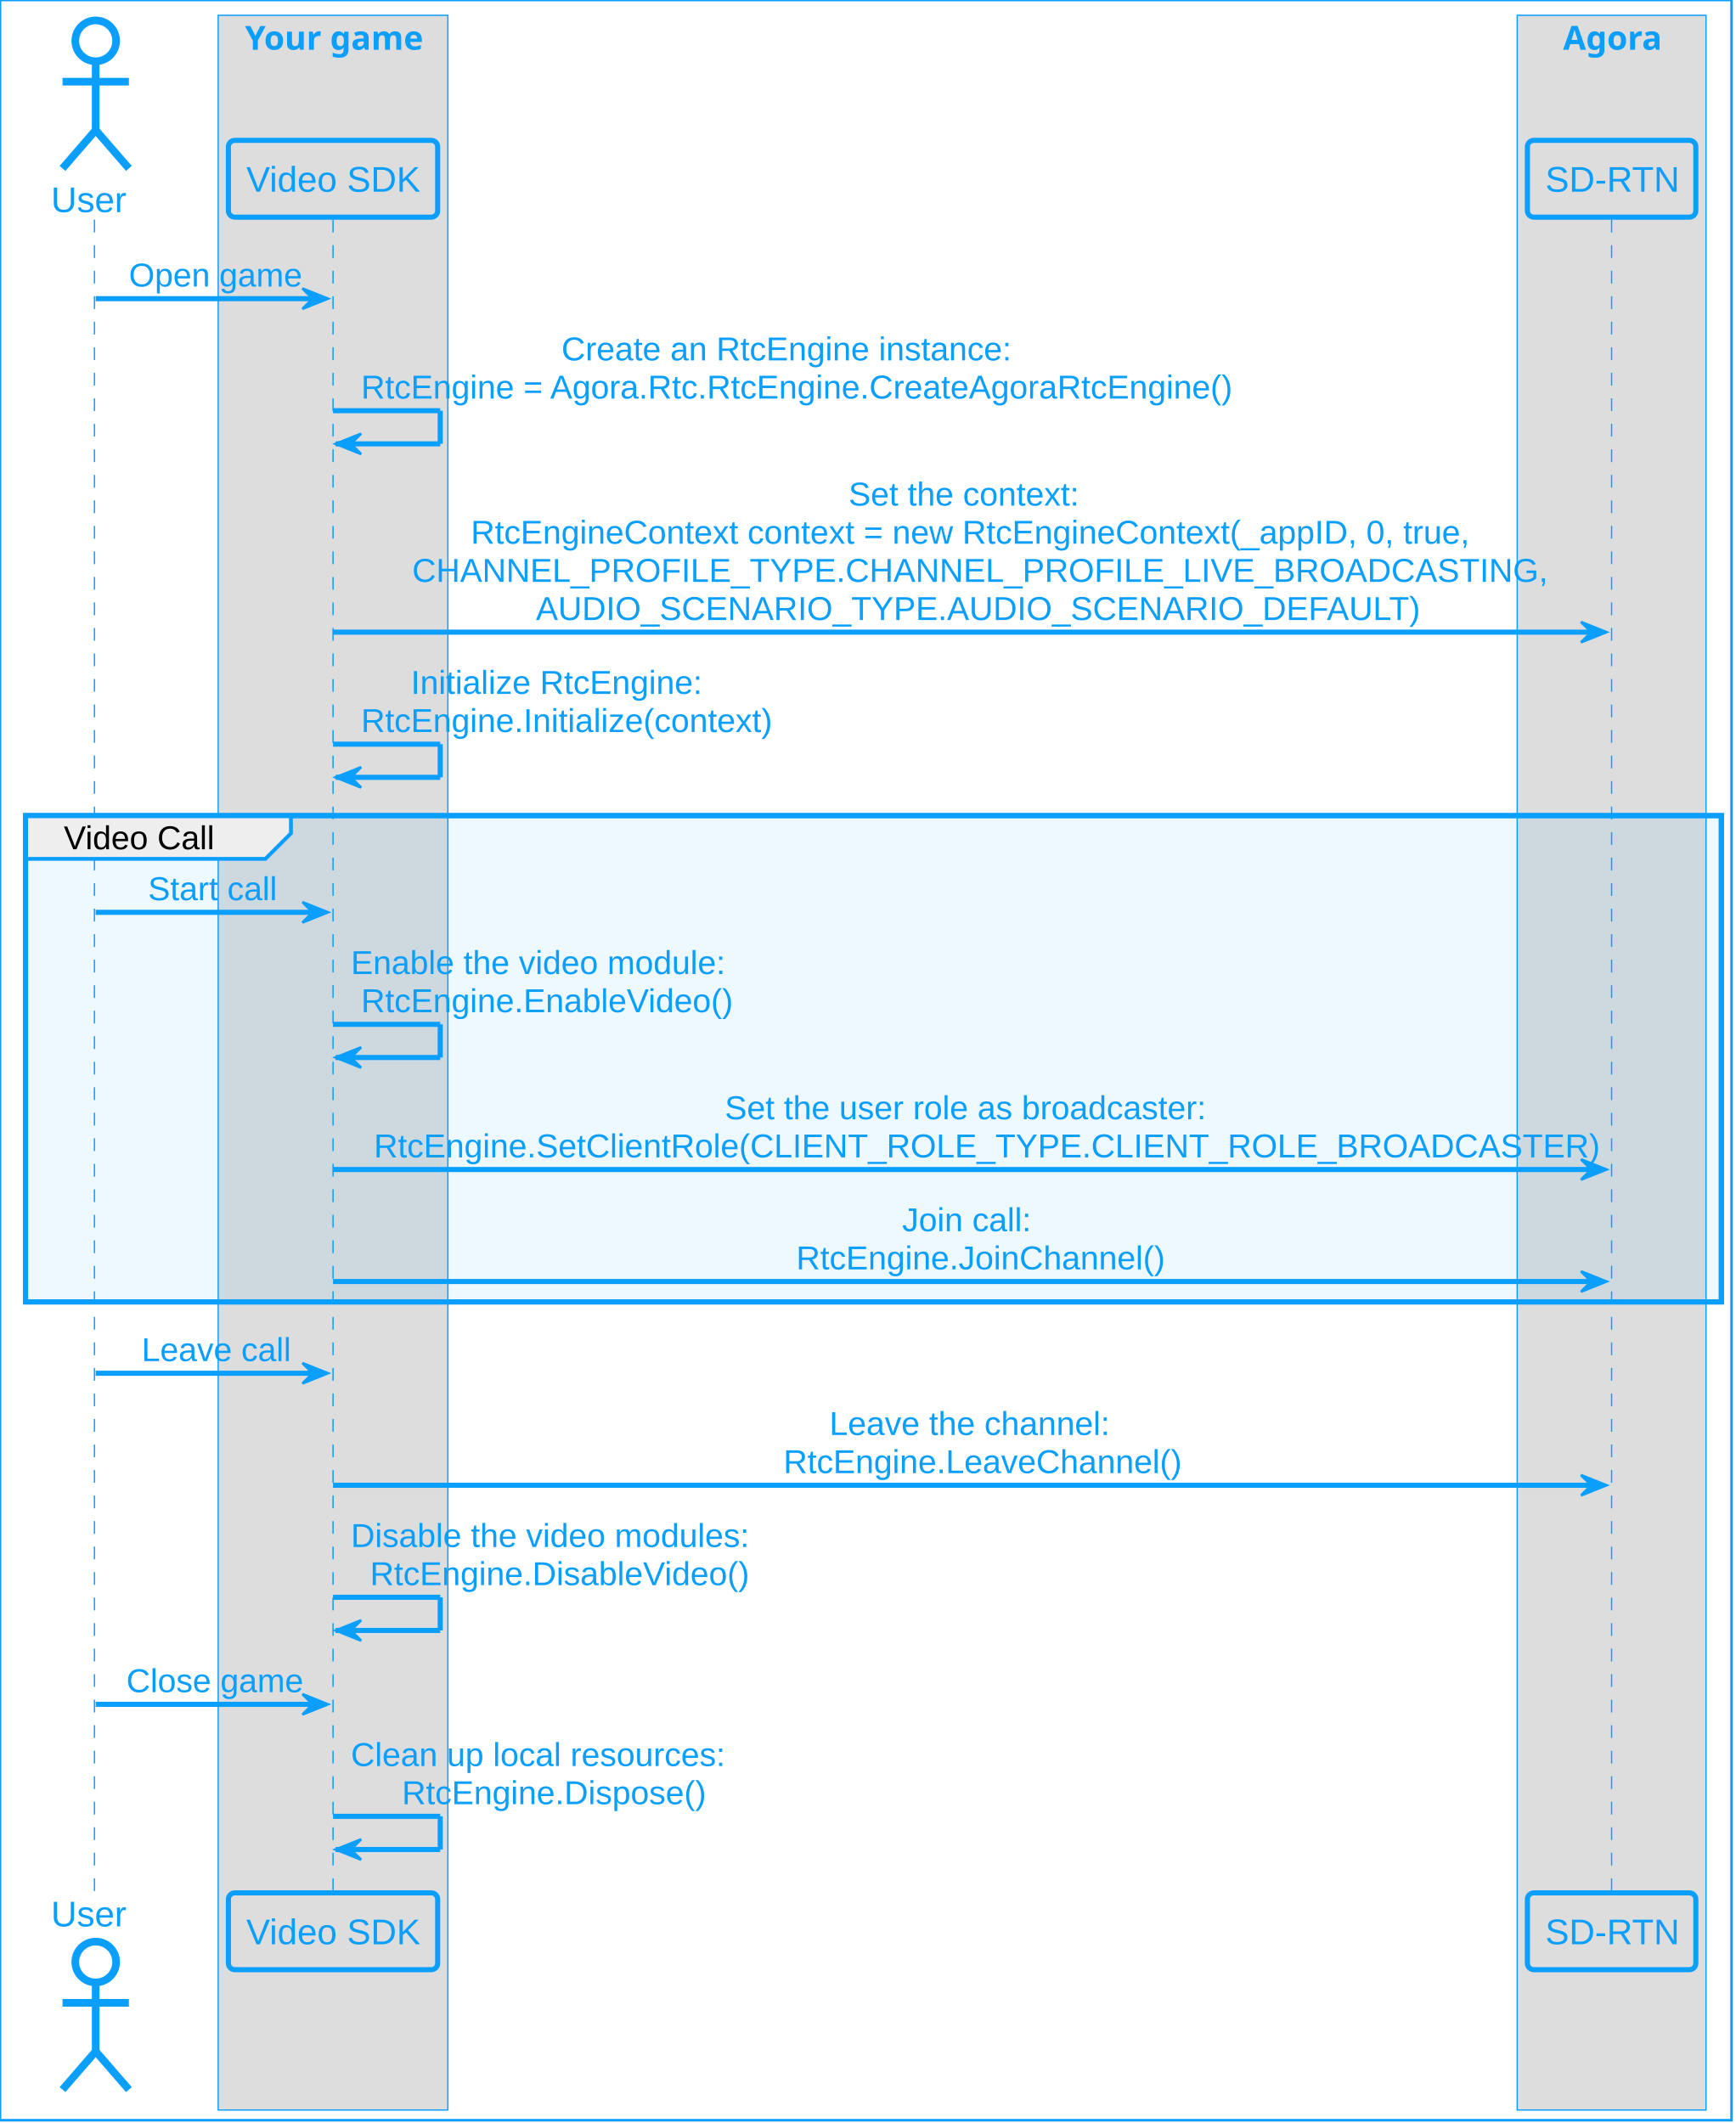
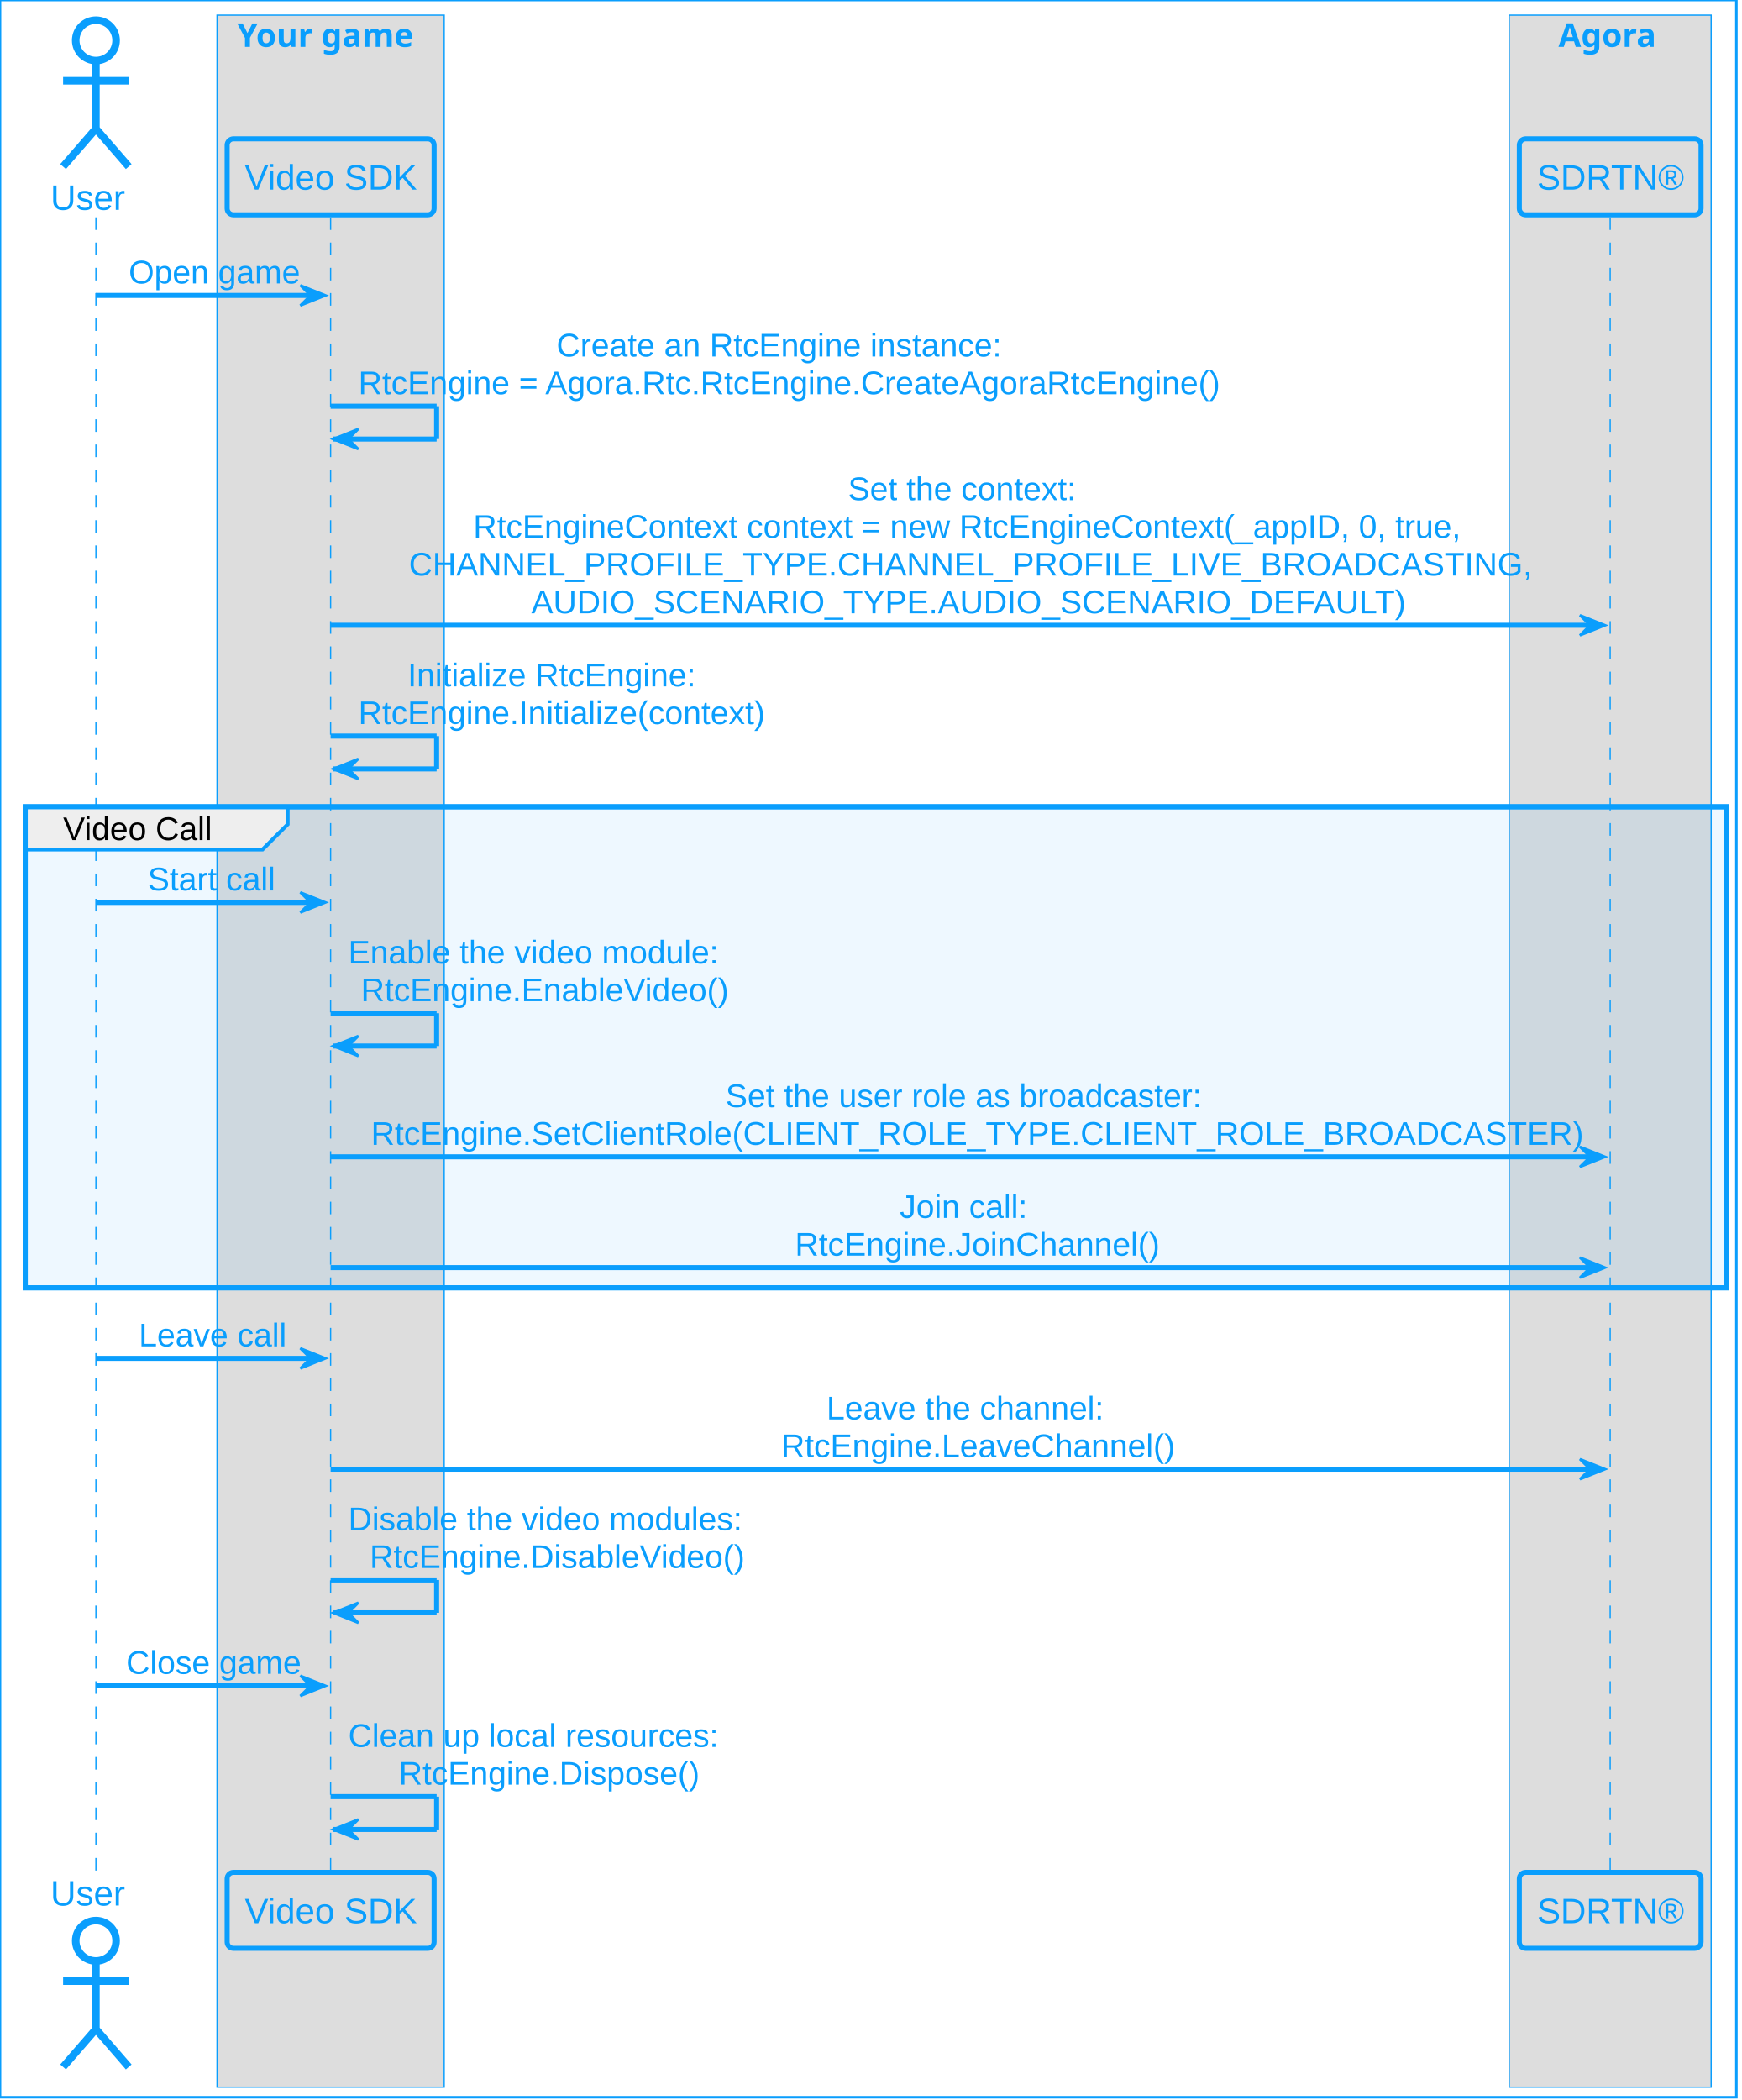
- <svg xmlns="http://www.w3.org/2000/svg" contentStyleType="text/css" height="832px" preserveAspectRatio="none" style="width:680px;height:832px;" version="1.1" viewBox="0 0 680 832" width="680px" zoomAndPan="magnify">
+ <svg xmlns="http://www.w3.org/2000/svg" contentStyleType="text/css" height="832px" preserveAspectRatio="none" style="width:690px;height:832px;" version="1.1" viewBox="0 0 690 832" width="690px" zoomAndPan="magnify">
  <defs />
  <g>
-     <rect fill="none" height="830.915" style="stroke:#0A9EFD;stroke-width:1.0;" width="678.5" x="0" y="0" />
-     <rect fill="#999999" fill-opacity="0.333" height="820.915" style="stroke:#0A9EFD;stroke-width:0.5;" width="90" x="85.5" y="6" />
-     <text fill="#0A9EFD" font-family="sans-serif" font-size="13" font-weight="bold" lengthAdjust="spacing" textLength="69" x="96" y="19.495">Your game</text>
-     <rect fill="#999999" fill-opacity="0.333" height="820.915" style="stroke:#0A9EFD;stroke-width:0.5;" width="74" x="594.5" y="6" />
-     <text fill="#0A9EFD" font-family="sans-serif" font-size="13" font-weight="bold" lengthAdjust="spacing" textLength="38" x="612.5" y="19.495">Agora</text>
-     <rect fill="#0A9EFD" fill-opacity="0.067" height="190.59" style="stroke:#0A9EFD;stroke-width:2.0;" width="664.5" x="10" y="319.637" />
-     <line style="stroke:#0A9EFD;stroke-width:0.5;stroke-dasharray:5.0,5.0;" x1="37" x2="37" y1="86.099" y2="742.817" />
-     <line style="stroke:#0A9EFD;stroke-width:0.5;stroke-dasharray:5.0,5.0;" x1="130.5" x2="130.5" y1="86.099" y2="742.817" />
-     <line style="stroke:#0A9EFD;stroke-width:0.5;stroke-dasharray:5.0,5.0;" x1="631.5" x2="631.5" y1="86.099" y2="742.817" />
-     <text fill="#0A9EFD" font-family="Arial" font-size="14" lengthAdjust="spacing" textLength="29" x="20" y="83.132">User</text>
-     <ellipse cx="37.5" cy="16" fill="none" rx="8" ry="8" style="stroke:#0A9EFD;stroke-width:3.0;" />
-     <path d="M37.5,24 L37.5,51 M24.5,32 L50.5,32 M37.5,51 L24.5,66 M37.5,51 L50.5,66 " fill="none" style="stroke:#0A9EFD;stroke-width:3.0;" />
-     <text fill="#0A9EFD" font-family="Arial" font-size="14" lengthAdjust="spacing" textLength="29" x="20" y="754.949">User</text>
-     <ellipse cx="37.5" cy="768.915" fill="none" rx="8" ry="8" style="stroke:#0A9EFD;stroke-width:3.0;" />
-     <path d="M37.5,776.915 L37.5,803.915 M24.5,784.915 L50.5,784.915 M37.5,803.915 L24.5,818.915 M37.5,803.915 L50.5,818.915 " fill="none" style="stroke:#0A9EFD;stroke-width:3.0;" />
-     <rect fill="none" height="30.099" rx="2.5" ry="2.5" style="stroke:#0A9EFD;stroke-width:2.0;" width="82" x="89.5" y="55" />
-     <text fill="#0A9EFD" font-family="Arial" font-size="14" lengthAdjust="spacing" textLength="68" x="96.5" y="75.132">Video SDK</text>
-     <rect fill="none" height="30.099" rx="2.5" ry="2.5" style="stroke:#0A9EFD;stroke-width:2.0;" width="82" x="89.5" y="741.817" />
-     <text fill="#0A9EFD" font-family="Arial" font-size="14" lengthAdjust="spacing" textLength="68" x="96.5" y="761.949">Video SDK</text>
-     <rect fill="none" height="30.099" rx="2.5" ry="2.5" style="stroke:#0A9EFD;stroke-width:2.0;" width="66" x="598.5" y="55" />
-     <text fill="#0A9EFD" font-family="Arial" font-size="14" lengthAdjust="spacing" textLength="52" x="605.5" y="75.132">SD-RTN</text>
-     <rect fill="none" height="30.099" rx="2.5" ry="2.5" style="stroke:#0A9EFD;stroke-width:2.0;" width="66" x="598.5" y="741.817" />
-     <text fill="#0A9EFD" font-family="Arial" font-size="14" lengthAdjust="spacing" textLength="52" x="605.5" y="761.949">SD-RTN</text>
-     <polygon fill="#0A9EFD" points="118.5,113.047,128.5,117.047,118.5,121.047,122.5,117.047" style="stroke:#0A9EFD;stroke-width:1.0;" />
-     <line style="stroke:#0A9EFD;stroke-width:2.0;" x1="37.5" x2="124.5" y1="117.047" y2="117.047" />
-     <text fill="#0A9EFD" font-family="Arial" font-size="13" lengthAdjust="spacing" textLength="67" x="50.5" y="112.293">Open game</text>
-     <line style="stroke:#0A9EFD;stroke-width:2.0;" x1="130.5" x2="172.5" y1="160.945" y2="160.945" />
-     <line style="stroke:#0A9EFD;stroke-width:2.0;" x1="172.5" x2="172.5" y1="160.945" y2="173.945" />
-     <line style="stroke:#0A9EFD;stroke-width:2.0;" x1="131.5" x2="172.5" y1="173.945" y2="173.945" />
-     <polygon fill="#0A9EFD" points="141.5,169.945,131.5,173.945,141.5,177.945,137.5,173.945" style="stroke:#0A9EFD;stroke-width:1.0;" />
-     <text fill="#0A9EFD" font-family="Arial" font-size="13" lengthAdjust="spacing" textLength="177" x="220" y="141.241">Create an RtcEngine instance:</text>
-     <text fill="#0A9EFD" font-family="Arial" font-size="13" lengthAdjust="spacing" textLength="342" x="141.5" y="156.19">RtcEngine = Agora.Rtc.RtcEngine.CreateAgoraRtcEngine()</text>
-     <polygon fill="#0A9EFD" points="619.5,243.74,629.5,247.74,619.5,251.74,623.5,247.74" style="stroke:#0A9EFD;stroke-width:1.0;" />
-     <line style="stroke:#0A9EFD;stroke-width:2.0;" x1="130.5" x2="625.5" y1="247.74" y2="247.74" />
-     <text fill="#0A9EFD" font-family="Arial" font-size="13" lengthAdjust="spacing" textLength="93" x="332.5" y="198.139">Set the context:</text>
-     <text fill="#0A9EFD" font-family="Arial" font-size="13" lengthAdjust="spacing" textLength="393" x="184.5" y="213.087">RtcEngineContext context = new RtcEngineContext(_appID, 0, true,</text>
-     <text fill="#0A9EFD" font-family="Arial" font-size="13" lengthAdjust="spacing" textLength="439" x="161.5" y="228.036">CHANNEL_PROFILE_TYPE.CHANNEL_PROFILE_LIVE_BROADCASTING,</text>
-     <text fill="#0A9EFD" font-family="Arial" font-size="13" lengthAdjust="spacing" textLength="342" x="210" y="242.985">AUDIO_SCENARIO_TYPE.AUDIO_SCENARIO_DEFAULT)</text>
-     <line style="stroke:#0A9EFD;stroke-width:2.0;" x1="130.5" x2="172.5" y1="291.637" y2="291.637" />
-     <line style="stroke:#0A9EFD;stroke-width:2.0;" x1="172.5" x2="172.5" y1="291.637" y2="304.637" />
-     <line style="stroke:#0A9EFD;stroke-width:2.0;" x1="131.5" x2="172.5" y1="304.637" y2="304.637" />
-     <polygon fill="#0A9EFD" points="141.5,300.637,131.5,304.637,141.5,308.637,137.5,304.637" style="stroke:#0A9EFD;stroke-width:1.0;" />
-     <text fill="#0A9EFD" font-family="Arial" font-size="13" lengthAdjust="spacing" textLength="115" x="161" y="271.934">Initialize RtcEngine:</text>
-     <text fill="#0A9EFD" font-family="Arial" font-size="13" lengthAdjust="spacing" textLength="162" x="141.5" y="286.882">RtcEngine.Initialize(context)</text>
+     <rect fill="none" height="830.915" style="stroke:#0A9EFD;stroke-width:1.0;" width="688" x="0" y="0" />
+     <rect fill="#999999" fill-opacity="0.333" height="820.915" style="stroke:#0A9EFD;stroke-width:0.5;" width="90" x="86" y="6" />
+     <text fill="#0A9EFD" font-family="sans-serif" font-size="13" font-weight="bold" lengthAdjust="spacing" textLength="74" x="94" y="18.568">Your game</text>
+     <rect fill="#999999" fill-opacity="0.333" height="820.915" style="stroke:#0A9EFD;stroke-width:0.5;" width="80" x="598" y="6" />
+     <text fill="#0A9EFD" font-family="sans-serif" font-size="13" font-weight="bold" lengthAdjust="spacing" textLength="41" x="617.5" y="18.568">Agora</text>
+     <rect fill="#0A9EFD" fill-opacity="0.067" height="190.59" style="stroke:#0A9EFD;stroke-width:2.0;" width="674" x="10" y="319.637" />
+     <line style="stroke:#0A9EFD;stroke-width:0.5;stroke-dasharray:5.0,5.0;" x1="38" x2="38" y1="86.099" y2="742.817" />
+     <line style="stroke:#0A9EFD;stroke-width:0.5;stroke-dasharray:5.0,5.0;" x1="131" x2="131" y1="86.099" y2="742.817" />
+     <line style="stroke:#0A9EFD;stroke-width:0.5;stroke-dasharray:5.0,5.0;" x1="638" x2="638" y1="86.099" y2="742.817" />
+     <text fill="#0A9EFD" font-family="Arial" font-size="14" lengthAdjust="spacing" textLength="30" x="20" y="83.132">User</text>
+     <ellipse cx="38" cy="16" fill="none" rx="8" ry="8" style="stroke:#0A9EFD;stroke-width:3.0;" />
+     <path d="M38,24 L38,51 M25,32 L51,32 M38,51 L25,66 M38,51 L51,66 " fill="none" style="stroke:#0A9EFD;stroke-width:3.0;" />
+     <text fill="#0A9EFD" font-family="Arial" font-size="14" lengthAdjust="spacing" textLength="30" x="20" y="754.949">User</text>
+     <ellipse cx="38" cy="768.915" fill="none" rx="8" ry="8" style="stroke:#0A9EFD;stroke-width:3.0;" />
+     <path d="M38,776.915 L38,803.915 M25,784.915 L51,784.915 M38,803.915 L25,818.915 M38,803.915 L51,818.915 " fill="none" style="stroke:#0A9EFD;stroke-width:3.0;" />
+     <rect fill="none" height="30.099" rx="2.5" ry="2.5" style="stroke:#0A9EFD;stroke-width:2.0;" width="82" x="90" y="55" />
+     <text fill="#0A9EFD" font-family="Arial" font-size="14" lengthAdjust="spacing" textLength="68" x="97" y="75.132">Video SDK</text>
+     <rect fill="none" height="30.099" rx="2.5" ry="2.5" style="stroke:#0A9EFD;stroke-width:2.0;" width="82" x="90" y="741.817" />
+     <text fill="#0A9EFD" font-family="Arial" font-size="14" lengthAdjust="spacing" textLength="68" x="97" y="761.949">Video SDK</text>
+     <rect fill="none" height="30.099" rx="2.5" ry="2.5" style="stroke:#0A9EFD;stroke-width:2.0;" width="72" x="602" y="55" />
+     <text fill="#0A9EFD" font-family="Arial" font-size="14" lengthAdjust="spacing" textLength="58" x="609" y="75.132">SDRTN®</text>
+     <rect fill="none" height="30.099" rx="2.5" ry="2.5" style="stroke:#0A9EFD;stroke-width:2.0;" width="72" x="602" y="741.817" />
+     <text fill="#0A9EFD" font-family="Arial" font-size="14" lengthAdjust="spacing" textLength="58" x="609" y="761.949">SDRTN®</text>
+     <polygon fill="#0A9EFD" points="119,113.047,129,117.047,119,121.047,123,117.047" style="stroke:#0A9EFD;stroke-width:1.0;" />
+     <line style="stroke:#0A9EFD;stroke-width:2.0;" x1="38" x2="125" y1="117.047" y2="117.047" />
+     <text fill="#0A9EFD" font-family="Arial" font-size="13" lengthAdjust="spacing" textLength="67" x="51" y="112.293">Open game</text>
+     <line style="stroke:#0A9EFD;stroke-width:2.0;" x1="131" x2="173" y1="160.945" y2="160.945" />
+     <line style="stroke:#0A9EFD;stroke-width:2.0;" x1="173" x2="173" y1="160.945" y2="173.945" />
+     <line style="stroke:#0A9EFD;stroke-width:2.0;" x1="132" x2="173" y1="173.945" y2="173.945" />
+     <polygon fill="#0A9EFD" points="142,169.945,132,173.945,142,177.945,138,173.945" style="stroke:#0A9EFD;stroke-width:1.0;" />
+     <text fill="#0A9EFD" font-family="Arial" font-size="13" lengthAdjust="spacing" textLength="177" x="220.5" y="141.241">Create an RtcEngine instance:</text>
+     <text fill="#0A9EFD" font-family="Arial" font-size="13" lengthAdjust="spacing" textLength="342" x="142" y="156.19">RtcEngine = Agora.Rtc.RtcEngine.CreateAgoraRtcEngine()</text>
+     <polygon fill="#0A9EFD" points="626,243.74,636,247.74,626,251.74,630,247.74" style="stroke:#0A9EFD;stroke-width:1.0;" />
+     <line style="stroke:#0A9EFD;stroke-width:2.0;" x1="131" x2="632" y1="247.74" y2="247.74" />
+     <text fill="#0A9EFD" font-family="Arial" font-size="13" lengthAdjust="spacing" textLength="93" x="336" y="198.139">Set the context:</text>
+     <text fill="#0A9EFD" font-family="Arial" font-size="13" lengthAdjust="spacing" textLength="394" x="187.5" y="213.087">RtcEngineContext context = new RtcEngineContext(_appID, 0, true,</text>
+     <text fill="#0A9EFD" font-family="Arial" font-size="13" lengthAdjust="spacing" textLength="445" x="162" y="228.036">CHANNEL_PROFILE_TYPE.CHANNEL_PROFILE_LIVE_BROADCASTING,</text>
+     <text fill="#0A9EFD" font-family="Arial" font-size="13" lengthAdjust="spacing" textLength="348" x="210.5" y="242.985">AUDIO_SCENARIO_TYPE.AUDIO_SCENARIO_DEFAULT)</text>
+     <line style="stroke:#0A9EFD;stroke-width:2.0;" x1="131" x2="173" y1="291.637" y2="291.637" />
+     <line style="stroke:#0A9EFD;stroke-width:2.0;" x1="173" x2="173" y1="291.637" y2="304.637" />
+     <line style="stroke:#0A9EFD;stroke-width:2.0;" x1="132" x2="173" y1="304.637" y2="304.637" />
+     <polygon fill="#0A9EFD" points="142,300.637,132,304.637,142,308.637,138,304.637" style="stroke:#0A9EFD;stroke-width:1.0;" />
+     <text fill="#0A9EFD" font-family="Arial" font-size="13" lengthAdjust="spacing" textLength="116" x="161.5" y="271.934">Initialize RtcEngine:</text>
+     <text fill="#0A9EFD" font-family="Arial" font-size="13" lengthAdjust="spacing" textLength="163" x="142" y="286.882">RtcEngine.Initialize(context)</text>
    <path d="M10,319.637 L114,319.637 L114,326.586 L104,336.586 L10,336.586 L10,319.637 " fill="#EEEEEE" style="stroke:#0A9EFD;stroke-width:1.5;" />
-     <rect fill="none" height="190.59" style="stroke:#0A9EFD;stroke-width:2.0;" width="664.5" x="10" y="319.637" />
+     <rect fill="none" height="190.59" style="stroke:#0A9EFD;stroke-width:2.0;" width="674" x="10" y="319.637" />
    <text fill="#000000" font-family="Arial" font-size="13" lengthAdjust="spacing" textLength="59" x="25" y="332.831">Video Call</text>
-     <polygon fill="#0A9EFD" points="118.5,353.535,128.5,357.535,118.5,361.535,122.5,357.535" style="stroke:#0A9EFD;stroke-width:1.0;" />
-     <line style="stroke:#0A9EFD;stroke-width:2.0;" x1="37.5" x2="124.5" y1="357.535" y2="357.535" />
-     <text fill="#0A9EFD" font-family="Arial" font-size="13" lengthAdjust="spacing" textLength="52" x="58" y="352.78">Start call</text>
-     <line style="stroke:#0A9EFD;stroke-width:2.0;" x1="130.5" x2="172.5" y1="401.432" y2="401.432" />
-     <line style="stroke:#0A9EFD;stroke-width:2.0;" x1="172.5" x2="172.5" y1="401.432" y2="414.432" />
-     <line style="stroke:#0A9EFD;stroke-width:2.0;" x1="131.5" x2="172.5" y1="414.432" y2="414.432" />
-     <polygon fill="#0A9EFD" points="141.5,410.432,131.5,414.432,141.5,418.432,137.5,414.432" style="stroke:#0A9EFD;stroke-width:1.0;" />
-     <text fill="#0A9EFD" font-family="Arial" font-size="13" lengthAdjust="spacing" textLength="145" x="137.5" y="381.728">Enable the video module:</text>
-     <text fill="#0A9EFD" font-family="Arial" font-size="13" lengthAdjust="spacing" textLength="145" x="141.5" y="396.677">RtcEngine.EnableVideo()</text>
-     <polygon fill="#0A9EFD" points="619.5,454.33,629.5,458.33,619.5,462.33,623.5,458.33" style="stroke:#0A9EFD;stroke-width:1.0;" />
-     <line style="stroke:#0A9EFD;stroke-width:2.0;" x1="130.5" x2="625.5" y1="458.33" y2="458.33" />
-     <text fill="#0A9EFD" font-family="Arial" font-size="13" lengthAdjust="spacing" textLength="190" x="284" y="438.626">Set the user role as broadcaster:</text>
-     <text fill="#0A9EFD" font-family="Arial" font-size="13" lengthAdjust="spacing" textLength="473" x="146.5" y="453.575">RtcEngine.SetClientRole(CLIENT_ROLE_TYPE.CLIENT_ROLE_BROADCASTER)</text>
-     <polygon fill="#0A9EFD" points="619.5,498.227,629.5,502.227,619.5,506.227,623.5,502.227" style="stroke:#0A9EFD;stroke-width:1.0;" />
-     <line style="stroke:#0A9EFD;stroke-width:2.0;" x1="130.5" x2="625.5" y1="502.227" y2="502.227" />
-     <text fill="#0A9EFD" font-family="Arial" font-size="13" lengthAdjust="spacing" textLength="51" x="353.5" y="482.523">Join call:</text>
-     <text fill="#0A9EFD" font-family="Arial" font-size="13" lengthAdjust="spacing" textLength="142" x="312" y="497.472">RtcEngine.JoinChannel()</text>
-     <polygon fill="#0A9EFD" points="118.5,534.176,128.5,538.176,118.5,542.176,122.5,538.176" style="stroke:#0A9EFD;stroke-width:1.0;" />
-     <line style="stroke:#0A9EFD;stroke-width:2.0;" x1="37.5" x2="124.5" y1="538.176" y2="538.176" />
-     <text fill="#0A9EFD" font-family="Arial" font-size="13" lengthAdjust="spacing" textLength="57" x="55.5" y="533.421">Leave call</text>
-     <polygon fill="#0A9EFD" points="619.5,578.073,629.5,582.073,619.5,586.073,623.5,582.073" style="stroke:#0A9EFD;stroke-width:1.0;" />
-     <line style="stroke:#0A9EFD;stroke-width:2.0;" x1="130.5" x2="625.5" y1="582.073" y2="582.073" />
-     <text fill="#0A9EFD" font-family="Arial" font-size="13" lengthAdjust="spacing" textLength="108" x="325" y="562.37">Leave the channel:</text>
-     <text fill="#0A9EFD" font-family="Arial" font-size="13" lengthAdjust="spacing" textLength="152" x="307" y="577.318">RtcEngine.LeaveChannel()</text>
-     <line style="stroke:#0A9EFD;stroke-width:2.0;" x1="130.5" x2="172.5" y1="625.971" y2="625.971" />
-     <line style="stroke:#0A9EFD;stroke-width:2.0;" x1="172.5" x2="172.5" y1="625.971" y2="638.971" />
-     <line style="stroke:#0A9EFD;stroke-width:2.0;" x1="131.5" x2="172.5" y1="638.971" y2="638.971" />
-     <polygon fill="#0A9EFD" points="141.5,634.971,131.5,638.971,141.5,642.971,137.5,638.971" style="stroke:#0A9EFD;stroke-width:1.0;" />
-     <text fill="#0A9EFD" font-family="Arial" font-size="13" lengthAdjust="spacing" textLength="155" x="137.5" y="606.267">Disable the video modules:</text>
-     <text fill="#0A9EFD" font-family="Arial" font-size="13" lengthAdjust="spacing" textLength="148" x="145" y="621.216">RtcEngine.DisableVideo()</text>
-     <polygon fill="#0A9EFD" points="118.5,663.919,128.5,667.919,118.5,671.919,122.5,667.919" style="stroke:#0A9EFD;stroke-width:1.0;" />
-     <line style="stroke:#0A9EFD;stroke-width:2.0;" x1="37.5" x2="124.5" y1="667.919" y2="667.919" />
-     <text fill="#0A9EFD" font-family="Arial" font-size="13" lengthAdjust="spacing" textLength="69" x="49.5" y="663.165">Close game</text>
-     <line style="stroke:#0A9EFD;stroke-width:2.0;" x1="130.5" x2="172.5" y1="711.817" y2="711.817" />
-     <line style="stroke:#0A9EFD;stroke-width:2.0;" x1="172.5" x2="172.5" y1="711.817" y2="724.817" />
-     <line style="stroke:#0A9EFD;stroke-width:2.0;" x1="131.5" x2="172.5" y1="724.817" y2="724.817" />
-     <polygon fill="#0A9EFD" points="141.5,720.817,131.5,724.817,141.5,728.817,137.5,724.817" style="stroke:#0A9EFD;stroke-width:1.0;" />
-     <text fill="#0A9EFD" font-family="Arial" font-size="13" lengthAdjust="spacing" textLength="147" x="137.5" y="692.113">Clean up local resources:</text>
-     <text fill="#0A9EFD" font-family="Arial" font-size="13" lengthAdjust="spacing" textLength="119" x="157.5" y="707.062">RtcEngine.Dispose()</text>
+     <polygon fill="#0A9EFD" points="119,353.535,129,357.535,119,361.535,123,357.535" style="stroke:#0A9EFD;stroke-width:1.0;" />
+     <line style="stroke:#0A9EFD;stroke-width:2.0;" x1="38" x2="125" y1="357.535" y2="357.535" />
+     <text fill="#0A9EFD" font-family="Arial" font-size="13" lengthAdjust="spacing" textLength="52" x="58.5" y="352.78">Start call</text>
+     <line style="stroke:#0A9EFD;stroke-width:2.0;" x1="131" x2="173" y1="401.432" y2="401.432" />
+     <line style="stroke:#0A9EFD;stroke-width:2.0;" x1="173" x2="173" y1="401.432" y2="414.432" />
+     <line style="stroke:#0A9EFD;stroke-width:2.0;" x1="132" x2="173" y1="414.432" y2="414.432" />
+     <polygon fill="#0A9EFD" points="142,410.432,132,414.432,142,418.432,138,414.432" style="stroke:#0A9EFD;stroke-width:1.0;" />
+     <text fill="#0A9EFD" font-family="Arial" font-size="13" lengthAdjust="spacing" textLength="147" x="138" y="381.728">Enable the video module:</text>
+     <text fill="#0A9EFD" font-family="Arial" font-size="13" lengthAdjust="spacing" textLength="145" x="143" y="396.677">RtcEngine.EnableVideo()</text>
+     <polygon fill="#0A9EFD" points="626,454.33,636,458.33,626,462.33,630,458.33" style="stroke:#0A9EFD;stroke-width:1.0;" />
+     <line style="stroke:#0A9EFD;stroke-width:2.0;" x1="131" x2="632" y1="458.33" y2="458.33" />
+     <text fill="#0A9EFD" font-family="Arial" font-size="13" lengthAdjust="spacing" textLength="190" x="287.5" y="438.626">Set the user role as broadcaster:</text>
+     <text fill="#0A9EFD" font-family="Arial" font-size="13" lengthAdjust="spacing" textLength="479" x="147" y="453.575">RtcEngine.SetClientRole(CLIENT_ROLE_TYPE.CLIENT_ROLE_BROADCASTER)</text>
+     <polygon fill="#0A9EFD" points="626,498.227,636,502.227,626,506.227,630,502.227" style="stroke:#0A9EFD;stroke-width:1.0;" />
+     <line style="stroke:#0A9EFD;stroke-width:2.0;" x1="131" x2="632" y1="502.227" y2="502.227" />
+     <text fill="#0A9EFD" font-family="Arial" font-size="13" lengthAdjust="spacing" textLength="52" x="356.5" y="482.523">Join call:</text>
+     <text fill="#0A9EFD" font-family="Arial" font-size="13" lengthAdjust="spacing" textLength="143" x="315" y="497.472">RtcEngine.JoinChannel()</text>
+     <polygon fill="#0A9EFD" points="119,534.176,129,538.176,119,542.176,123,538.176" style="stroke:#0A9EFD;stroke-width:1.0;" />
+     <line style="stroke:#0A9EFD;stroke-width:2.0;" x1="38" x2="125" y1="538.176" y2="538.176" />
+     <text fill="#0A9EFD" font-family="Arial" font-size="13" lengthAdjust="spacing" textLength="59" x="55" y="533.421">Leave call</text>
+     <polygon fill="#0A9EFD" points="626,578.073,636,582.073,626,586.073,630,582.073" style="stroke:#0A9EFD;stroke-width:1.0;" />
+     <line style="stroke:#0A9EFD;stroke-width:2.0;" x1="131" x2="632" y1="582.073" y2="582.073" />
+     <text fill="#0A9EFD" font-family="Arial" font-size="13" lengthAdjust="spacing" textLength="110" x="327.5" y="562.37">Leave the channel:</text>
+     <text fill="#0A9EFD" font-family="Arial" font-size="13" lengthAdjust="spacing" textLength="154" x="309.5" y="577.318">RtcEngine.LeaveChannel()</text>
+     <line style="stroke:#0A9EFD;stroke-width:2.0;" x1="131" x2="173" y1="625.971" y2="625.971" />
+     <line style="stroke:#0A9EFD;stroke-width:2.0;" x1="173" x2="173" y1="625.971" y2="638.971" />
+     <line style="stroke:#0A9EFD;stroke-width:2.0;" x1="132" x2="173" y1="638.971" y2="638.971" />
+     <polygon fill="#0A9EFD" points="142,634.971,132,638.971,142,642.971,138,638.971" style="stroke:#0A9EFD;stroke-width:1.0;" />
+     <text fill="#0A9EFD" font-family="Arial" font-size="13" lengthAdjust="spacing" textLength="157" x="138" y="606.267">Disable the video modules:</text>
+     <text fill="#0A9EFD" font-family="Arial" font-size="13" lengthAdjust="spacing" textLength="148" x="146.5" y="621.216">RtcEngine.DisableVideo()</text>
+     <polygon fill="#0A9EFD" points="119,663.919,129,667.919,119,671.919,123,667.919" style="stroke:#0A9EFD;stroke-width:1.0;" />
+     <line style="stroke:#0A9EFD;stroke-width:2.0;" x1="38" x2="125" y1="667.919" y2="667.919" />
+     <text fill="#0A9EFD" font-family="Arial" font-size="13" lengthAdjust="spacing" textLength="69" x="50" y="663.165">Close game</text>
+     <line style="stroke:#0A9EFD;stroke-width:2.0;" x1="131" x2="173" y1="711.817" y2="711.817" />
+     <line style="stroke:#0A9EFD;stroke-width:2.0;" x1="173" x2="173" y1="711.817" y2="724.817" />
+     <line style="stroke:#0A9EFD;stroke-width:2.0;" x1="132" x2="173" y1="724.817" y2="724.817" />
+     <polygon fill="#0A9EFD" points="142,720.817,132,724.817,142,728.817,138,724.817" style="stroke:#0A9EFD;stroke-width:1.0;" />
+     <text fill="#0A9EFD" font-family="Arial" font-size="13" lengthAdjust="spacing" textLength="147" x="138" y="692.113">Clean up local resources:</text>
+     <text fill="#0A9EFD" font-family="Arial" font-size="13" lengthAdjust="spacing" textLength="119" x="158" y="707.062">RtcEngine.Dispose()</text>
  </g>
</svg>
